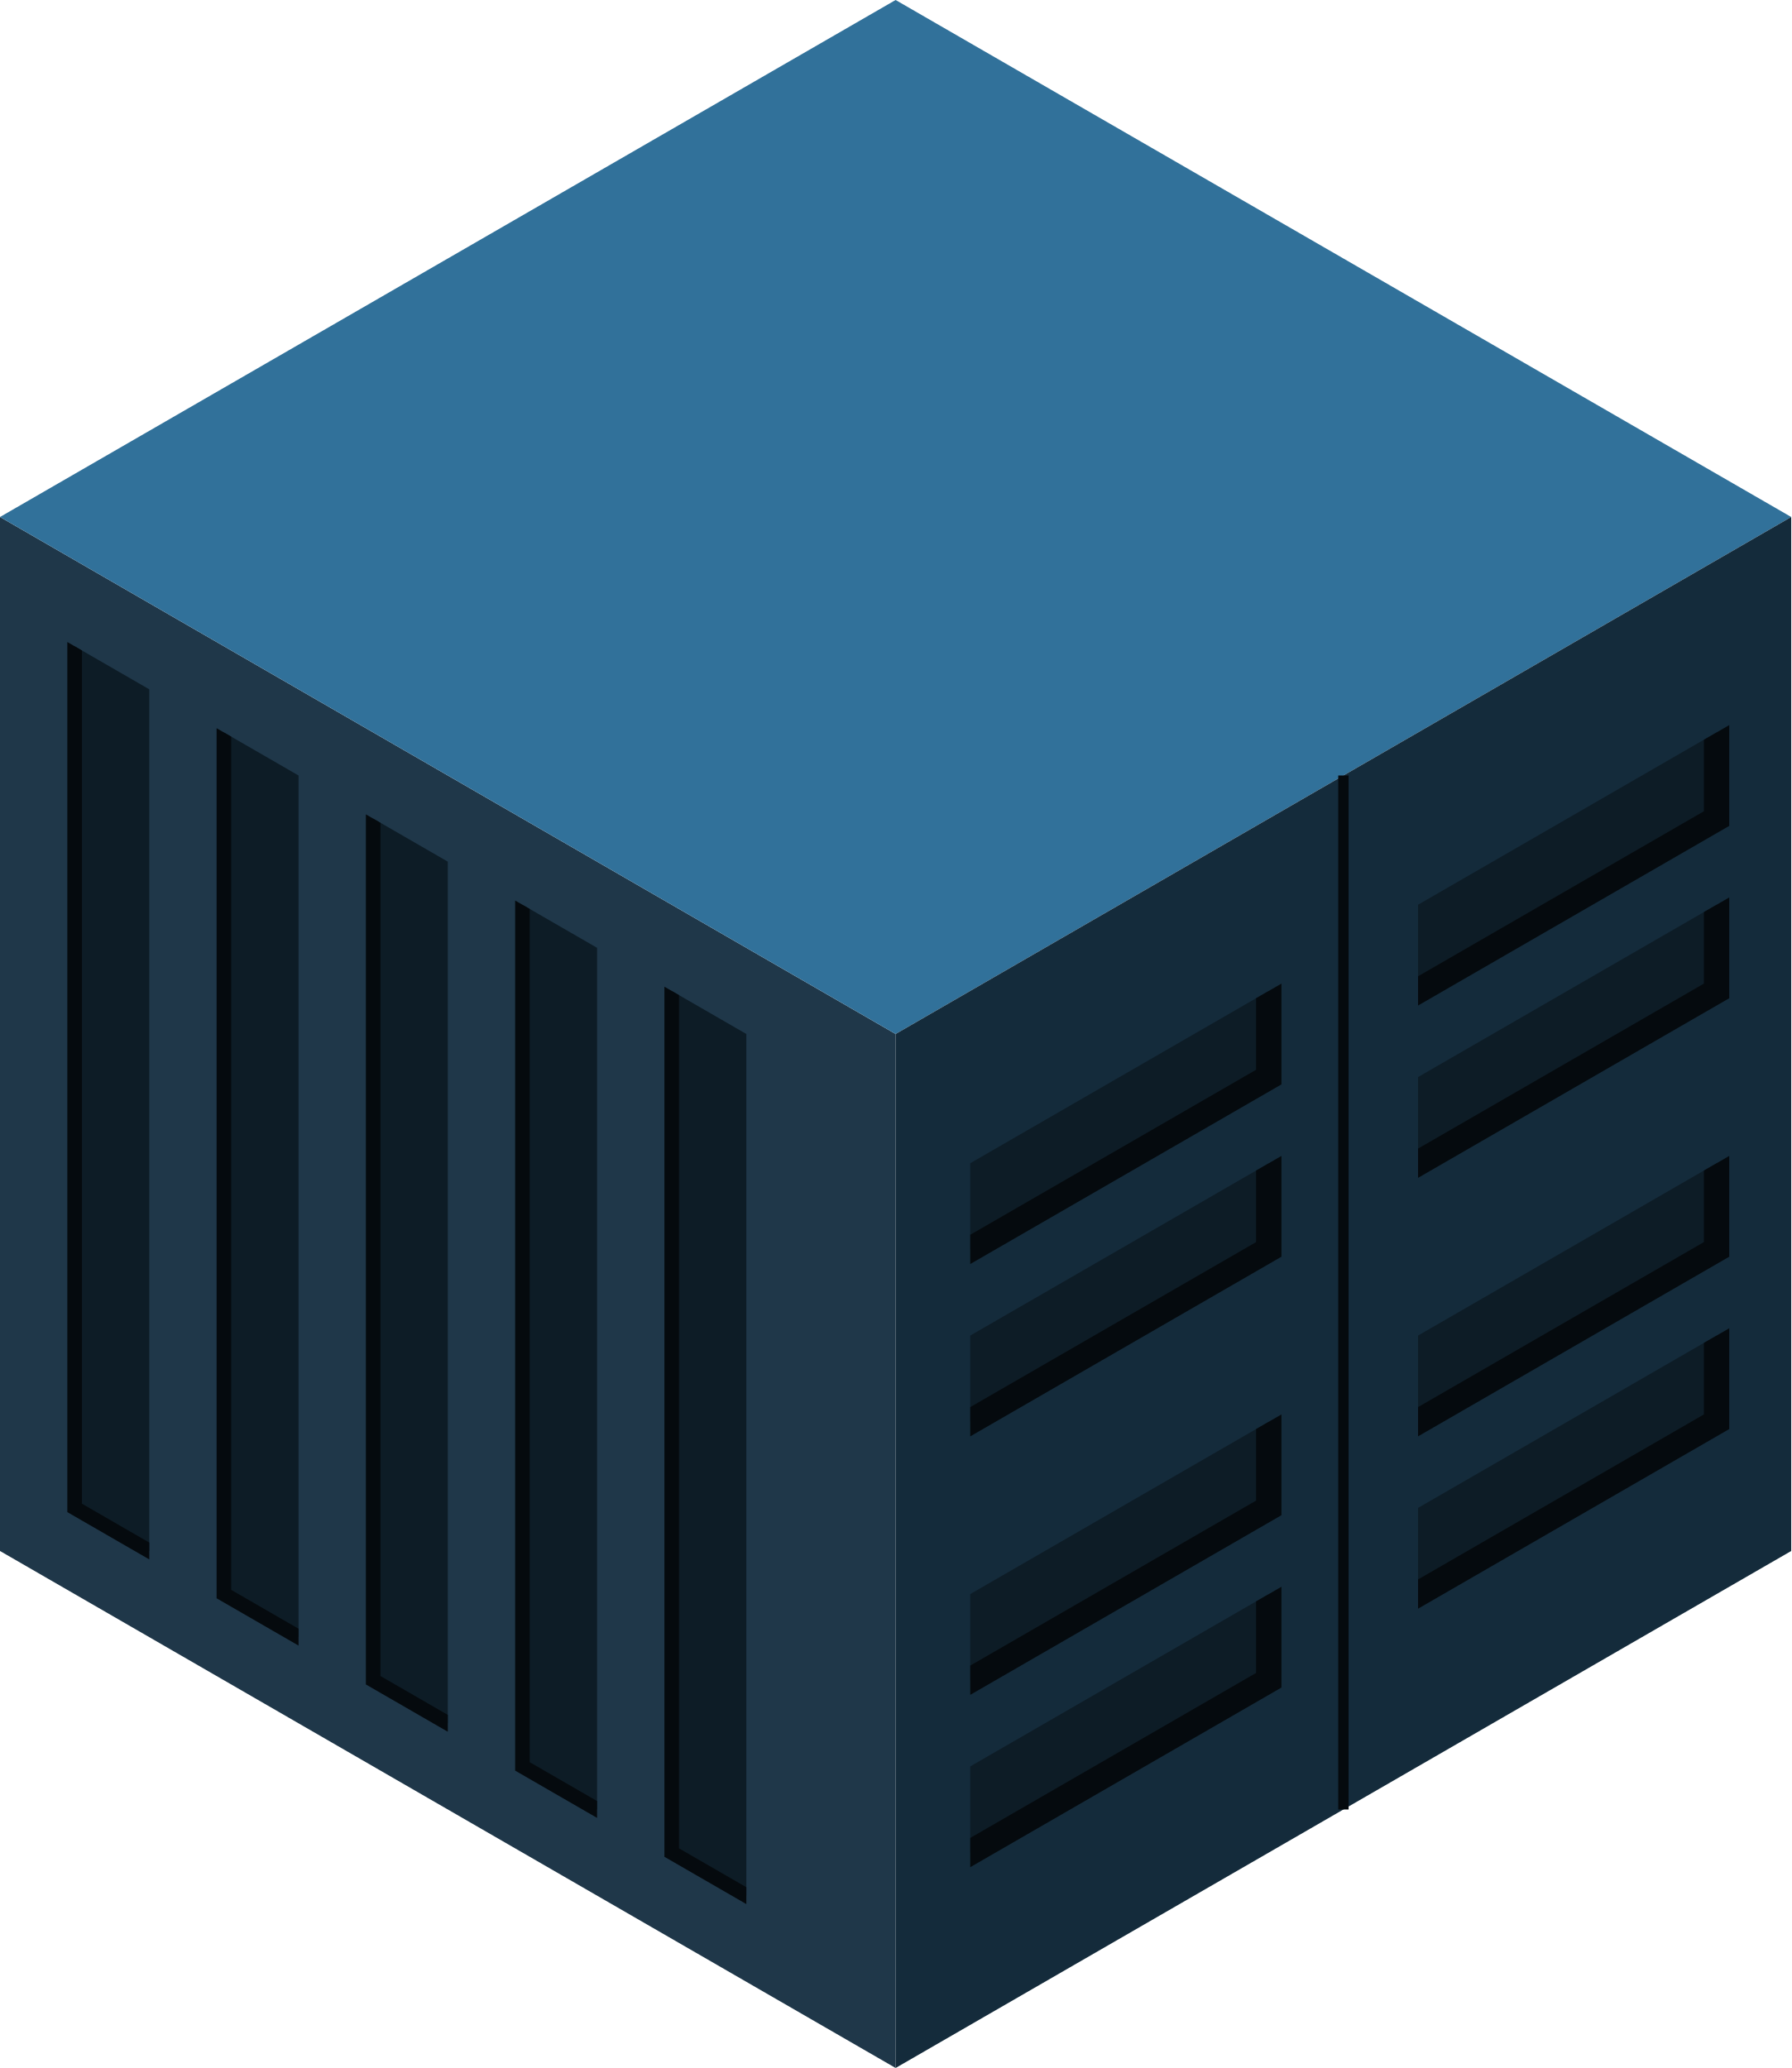
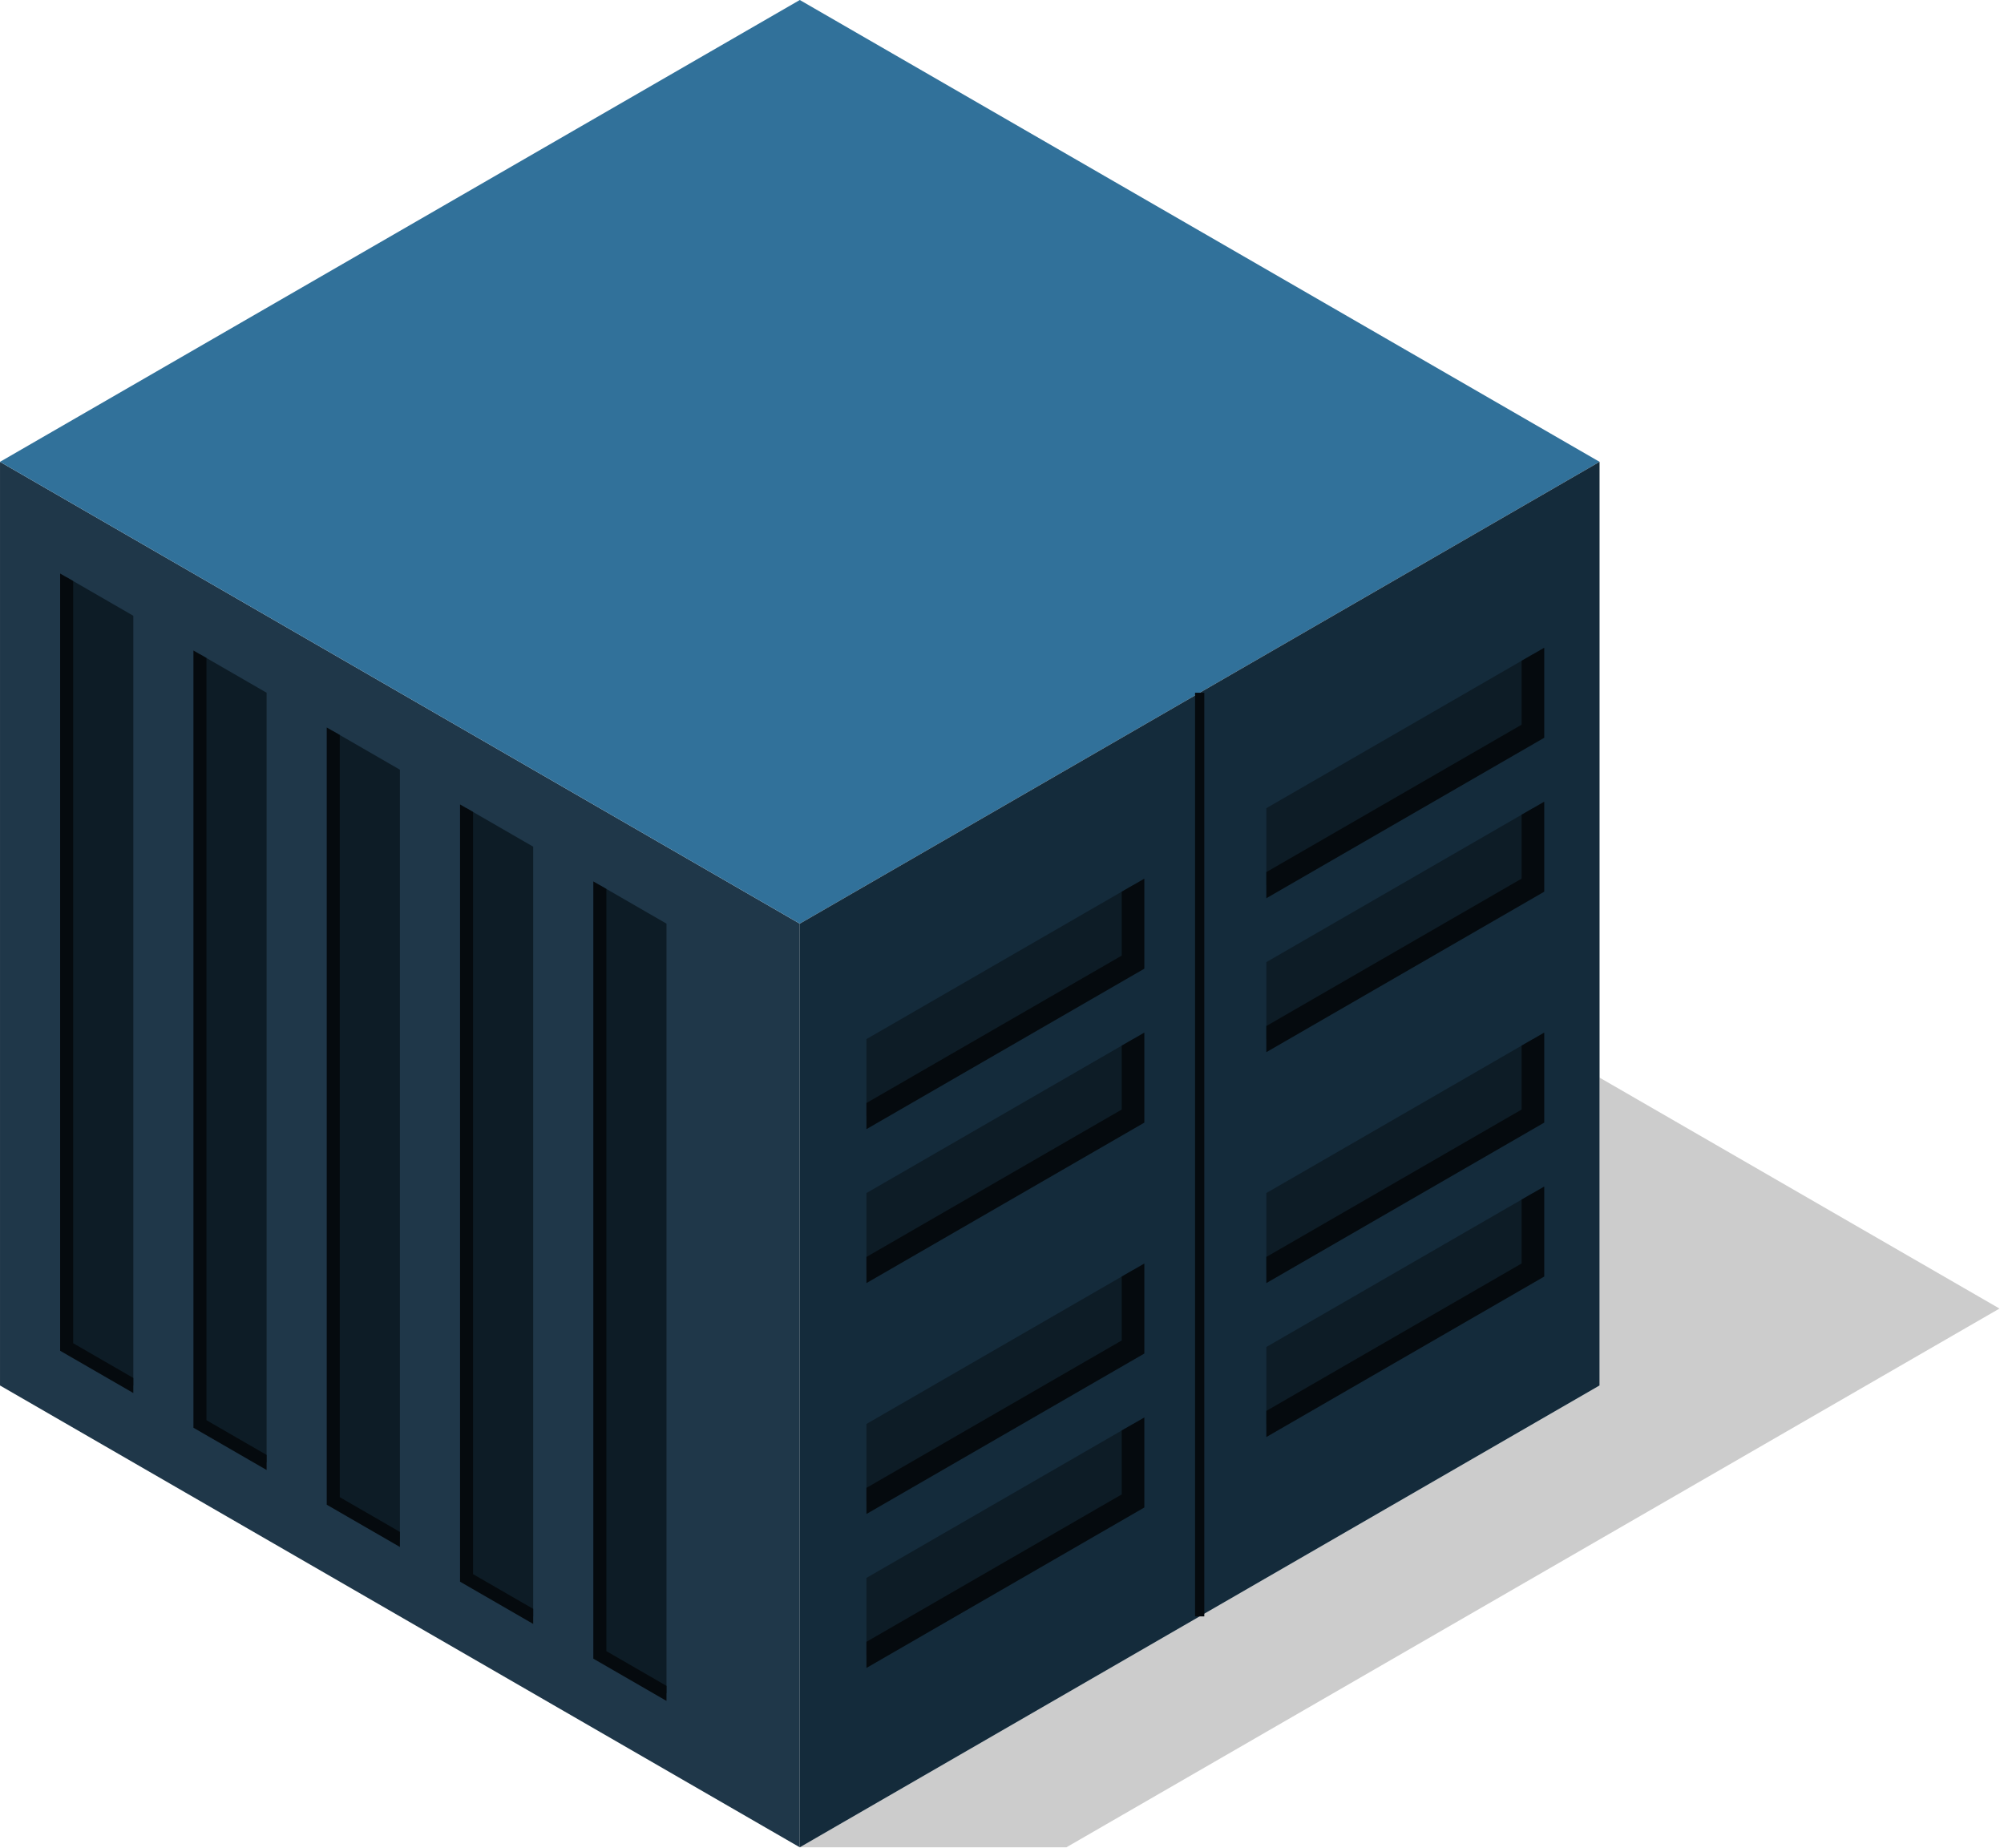
- <svg xmlns="http://www.w3.org/2000/svg" width="45.827mm" height="52.917mm" viewBox="0 0 45.827 52.917" version="1.1" id="svg8">
-   <defs id="defs2" />
-   <g id="layer1" transform="translate(-1.715645,15.96431)">
-     <g id="g6515" transform="matrix(0.2645833,0,0,0.2645833,-237.3092,-258.483)">
-       <g transform="translate(1206.51,751.606)" id="g5433">
-         <g transform="translate(0,317.48)" id="path4950">
-           <path id="path6424" style="fill:#1f3749;fill-rule:nonzero" d="m -303.109,-102.48 v 100 l 86.603,50 v -100 z" />
-         </g>
-         <g transform="translate(0,317.48)" id="path4952">
-           <path id="path6427" style="fill:#31719a;fill-rule:nonzero" d="m -259.808,-127.48 43.302,-25 86.602,50 -86.602,50 -86.603,-50 z" />
-         </g>
-         <g transform="translate(0,317.48)" id="path4954">
-           <path id="path6430" style="fill:#142b3b;fill-rule:nonzero" d="m -129.904,-102.48 v 100 l -86.602,50 v -100 z" />
-         </g>
-         <g transform="matrix(0.866025,0.5,0,1,-38.8685,462.54)" id="path4956">
-           <rect id="rect6433" style="fill:#0d1c26;fill-rule:nonzero" height="83.333" width="8.333" y="-86.647" x="-296.785" />
-         </g>
-         <g transform="matrix(0.866025,0.5,0,1,-24.4347,470.873)" id="path49561">
-           <rect id="rect6436" style="fill:#0d1c26;fill-rule:nonzero" height="83.333" width="8.333" y="-86.647" x="-296.785" />
-         </g>
-         <g transform="matrix(0.866025,0.5,0,1,-10.001,479.206)" id="path49562">
-           <rect id="rect6439" style="fill:#0d1c26;fill-rule:nonzero" height="83.333" width="8.333" y="-86.647" x="-296.785" />
-         </g>
-         <g transform="matrix(0.866025,0.5,0,1,4.43277,487.54)" id="path49563">
-           <rect id="rect6442" style="fill:#0d1c26;fill-rule:nonzero" height="83.333" width="8.333" y="-86.647" x="-296.785" />
-         </g>
-         <g transform="matrix(0.866025,0.5,0,1,18.8665,495.873)" id="path49564">
-           <rect id="rect6445" style="fill:#0d1c26;fill-rule:nonzero" height="83.333" width="8.333" y="-86.647" x="-296.785" />
-         </g>
-         <g transform="matrix(0.866025,0.5,0,1,-39.0619,463.261)" id="path4958">
-           <path id="path6448" style="fill:none;fill-rule:nonzero;stroke:#050a0e;stroke-width:1.63px" d="m -296.562,-87.48 v 83.333 h 8.334" />
-         </g>
-         <g transform="matrix(0.866025,0.5,0,1,-24.6281,471.595)" id="path49581">
-           <path id="path6451" style="fill:none;fill-rule:nonzero;stroke:#050a0e;stroke-width:1.63px" d="m -296.562,-87.48 v 83.333 h 8.334" />
-         </g>
-         <g transform="matrix(0.866025,0.5,0,1,-10.1943,479.928)" id="path49582">
-           <path id="path6454" style="fill:none;fill-rule:nonzero;stroke:#050a0e;stroke-width:1.63px" d="m -296.562,-87.48 v 83.333 h 8.334" />
-         </g>
-         <g transform="matrix(0.866025,0.5,0,1,4.23939,488.261)" id="path49583">
-           <path id="path6457" style="fill:none;fill-rule:nonzero;stroke:#050a0e;stroke-width:1.63px" d="m -296.562,-87.48 v 83.333 h 8.334" />
-         </g>
-         <g transform="matrix(0.866025,0.5,0,1,18.6731,496.595)" id="path49584">
-           <path id="path6460" style="fill:none;fill-rule:nonzero;stroke:#050a0e;stroke-width:1.63px" d="m -296.562,-87.48 v 83.333 h 8.334" />
-         </g>
-         <g transform="translate(0,317.48)" id="path4988">
-           <path id="path6463" style="fill:none;fill-rule:nonzero;stroke:#050a0e;stroke-width:1px" d="m -173.205,-77.48 v 100" />
-         </g>
-         <g transform="matrix(0.866025,-0.5,0,1,-20.3044,241.703)" id="path5062">
-           <path id="path6466" style="fill:#0d1c26;fill-rule:nonzero" d="m -168.221,-73.314 h 33.333 v 8.334 h -33.333 z" />
-         </g>
-         <g transform="matrix(0.866025,-0.5,0,1,-20.3044,258.37)" id="path50621">
-           <path id="path6469" style="fill:#0d1c26;fill-rule:nonzero" d="m -168.221,-73.314 h 33.333 v 8.334 h -33.333 z" />
-         </g>
-         <g transform="matrix(0.866025,-0.5,0,1,-20.3044,283.37)" id="path50622">
-           <path id="path6472" style="fill:#0d1c26;fill-rule:nonzero" d="m -168.221,-73.314 h 33.333 v 8.334 h -33.333 z" />
-         </g>
-         <g transform="matrix(0.866025,-0.5,0,1,-20.3044,300.037)" id="path50623">
-           <path id="path6475" style="fill:#0d1c26;fill-rule:nonzero" d="m -168.221,-73.314 h 33.333 v 8.334 h -33.333 z" />
-         </g>
-         <g transform="matrix(0.866025,-0.5,0,1,-63.6057,325.037)" id="path50624">
-           <path id="path6478" style="fill:#0d1c26;fill-rule:nonzero" d="m -168.221,-73.314 h 33.333 v 8.334 h -33.333 z" />
-         </g>
-         <g transform="matrix(0.866025,-0.5,0,1,-63.6057,308.37)" id="path50625">
-           <path id="path6481" style="fill:#0d1c26;fill-rule:nonzero" d="m -168.221,-73.314 h 33.333 v 8.334 h -33.333 z" />
-         </g>
-         <g transform="matrix(0.866025,-0.5,0,1,-63.6057,283.37)" id="path50626">
-           <path id="path6484" style="fill:#0d1c26;fill-rule:nonzero" d="m -168.221,-73.314 h 33.333 v 8.334 h -33.333 z" />
-         </g>
-         <g transform="matrix(0.866025,-0.5,0,1,-63.6057,266.703)" id="path50627">
-           <path id="path6487" style="fill:#0d1c26;fill-rule:nonzero" d="m -168.221,-73.314 h 33.333 v 8.334 h -33.333 z" />
-         </g>
-         <g transform="matrix(0.866025,-0.5,0,1,-20.3044,250.037)" id="path5064">
-           <path id="path6490" style="fill:none;fill-rule:nonzero;stroke:#050a0e;stroke-width:2.83px" d="m -134.888,-81.647 v 8.333 h -33.333" />
-         </g>
-         <g transform="matrix(0.866025,-0.5,0,1,-20.3044,266.703)" id="path50641">
-           <path id="path6493" style="fill:none;fill-rule:nonzero;stroke:#050a0e;stroke-width:2.83px" d="m -134.888,-81.647 v 8.333 h -33.333" />
-         </g>
-         <g transform="matrix(0.866025,-0.5,0,1,-20.3044,291.703)" id="path50642">
-           <path id="path6496" style="fill:none;fill-rule:nonzero;stroke:#050a0e;stroke-width:2.83px" d="m -134.888,-81.647 v 8.333 h -33.333" />
-         </g>
-         <g transform="matrix(0.866025,-0.5,0,1,-20.3044,308.37)" id="path50643">
-           <path id="path6499" style="fill:none;fill-rule:nonzero;stroke:#050a0e;stroke-width:2.83px" d="m -134.888,-81.647 v 8.333 h -33.333" />
-         </g>
-         <g transform="matrix(0.866025,-0.5,0,1,-63.6057,333.37)" id="path50644">
-           <path id="path6502" style="fill:none;fill-rule:nonzero;stroke:#050a0e;stroke-width:2.83px" d="m -134.888,-81.647 v 8.333 h -33.333" />
-         </g>
-         <g transform="matrix(0.866025,-0.5,0,1,-63.6057,316.703)" id="path50645">
-           <path id="path6505" style="fill:none;fill-rule:nonzero;stroke:#050a0e;stroke-width:2.83px" d="m -134.888,-81.647 v 8.333 h -33.333" />
-         </g>
-         <g transform="matrix(0.866025,-0.5,0,1,-63.6057,291.703)" id="path50646">
-           <path id="path6508" style="fill:none;fill-rule:nonzero;stroke:#050a0e;stroke-width:2.83px" d="m -134.888,-81.647 v 8.333 h -33.333" />
-         </g>
-         <g transform="matrix(0.866025,-0.5,0,1,-63.6057,275.037)" id="path50647">
-           <path id="path6511" style="fill:none;fill-rule:nonzero;stroke:#050a0e;stroke-width:2.83px" d="m -134.888,-81.647 v 8.333 h -33.333" />
-         </g>
+ <svg xmlns="http://www.w3.org/2000/svg" width="100%" height="100%" viewBox="0 0 217 200" version="1.1" xml:space="preserve" style="fill-rule:evenodd;clip-rule:evenodd;">
+   <g transform="matrix(1,0,0,1,-1010.36,-300)">
+     <g id="Container-petrol" transform="matrix(1,0,0,1,1313.47,135)">
+       <g transform="matrix(1,0,0,1,-2128.98,-1247.47)">
+         <path d="M1912.47,1612.47L1941.34,1612.47L2042.38,1554.14L1999.08,1529.14L1999.08,1562.47L1912.47,1612.47Z" style="fill-opacity:0.2;" />
+       </g>
+       <g id="path4950" transform="matrix(1,0,0,1,0,317.48)">
+         <path d="M-303.109,-102.48L-303.109,-2.48L-216.506,47.52L-216.506,-52.48L-303.109,-102.48Z" style="fill:rgb(31,55,73);fill-rule:nonzero;" />
+       </g>
+       <g id="path4952" transform="matrix(1,0,0,1,0,317.48)">
+         <path d="M-259.808,-127.48L-216.506,-152.48L-129.904,-102.48L-216.506,-52.48L-303.109,-102.48L-259.808,-127.48Z" style="fill:rgb(49,113,154);fill-rule:nonzero;" />
+       </g>
+       <g id="path4954" transform="matrix(1,0,0,1,0,317.48)">
+         <path d="M-129.904,-102.48L-129.904,-2.48L-216.506,47.52L-216.506,-52.48L-129.904,-102.48Z" style="fill:rgb(20,43,59);fill-rule:nonzero;" />
+       </g>
+       <g id="path4956" transform="matrix(0.866025,0.5,-4.80741e-17,1,-38.8685,462.54)">
+         <rect x="-296.785" y="-86.647" width="8.333" height="83.333" style="fill:rgb(13,28,38);fill-rule:nonzero;" />
+       </g>
+       <g id="path49561" transform="matrix(0.866025,0.5,-4.80741e-17,1,-24.4347,470.873)">
+         <rect x="-296.785" y="-86.647" width="8.333" height="83.333" style="fill:rgb(13,28,38);fill-rule:nonzero;" />
+       </g>
+       <g id="path49562" transform="matrix(0.866025,0.5,-4.80741e-17,1,-10.001,479.206)">
+         <rect x="-296.785" y="-86.647" width="8.333" height="83.333" style="fill:rgb(13,28,38);fill-rule:nonzero;" />
+       </g>
+       <g id="path49563" transform="matrix(0.866025,0.5,-4.80741e-17,1,4.43277,487.54)">
+         <rect x="-296.785" y="-86.647" width="8.333" height="83.333" style="fill:rgb(13,28,38);fill-rule:nonzero;" />
+       </g>
+       <g id="path49564" transform="matrix(0.866025,0.5,-4.80741e-17,1,18.8665,495.873)">
+         <rect x="-296.785" y="-86.647" width="8.333" height="83.333" style="fill:rgb(13,28,38);fill-rule:nonzero;" />
+       </g>
+       <g id="path4958" transform="matrix(0.866025,0.5,-4.80741e-17,1,-39.0619,463.261)">
+         <path d="M-296.562,-87.48L-296.562,-4.147L-288.228,-4.147" style="fill:none;fill-rule:nonzero;stroke:rgb(5,10,14);stroke-width:1.63px;" />
+       </g>
+       <g id="path49581" transform="matrix(0.866025,0.5,-4.80741e-17,1,-24.6281,471.595)">
+         <path d="M-296.562,-87.48L-296.562,-4.147L-288.228,-4.147" style="fill:none;fill-rule:nonzero;stroke:rgb(5,10,14);stroke-width:1.63px;" />
+       </g>
+       <g id="path49582" transform="matrix(0.866025,0.5,-4.80741e-17,1,-10.1943,479.928)">
+         <path d="M-296.562,-87.48L-296.562,-4.147L-288.228,-4.147" style="fill:none;fill-rule:nonzero;stroke:rgb(5,10,14);stroke-width:1.63px;" />
+       </g>
+       <g id="path49583" transform="matrix(0.866025,0.5,-4.80741e-17,1,4.23939,488.261)">
+         <path d="M-296.562,-87.48L-296.562,-4.147L-288.228,-4.147" style="fill:none;fill-rule:nonzero;stroke:rgb(5,10,14);stroke-width:1.63px;" />
+       </g>
+       <g id="path49584" transform="matrix(0.866025,0.5,-4.80741e-17,1,18.6731,496.595)">
+         <path d="M-296.562,-87.48L-296.562,-4.147L-288.228,-4.147" style="fill:none;fill-rule:nonzero;stroke:rgb(5,10,14);stroke-width:1.63px;" />
+       </g>
+       <g id="path4988" transform="matrix(1,0,0,1,0,317.48)">
+         <path d="M-173.205,-77.48L-173.205,22.52" style="fill:none;fill-rule:nonzero;stroke:rgb(5,10,14);stroke-width:1px;" />
+       </g>
+       <g id="path5062" transform="matrix(0.866025,-0.5,4.80741e-17,1,-20.3044,241.703)">
+         <path d="M-168.221,-73.314L-134.888,-73.314L-134.888,-64.98L-168.221,-64.98L-168.221,-73.314Z" style="fill:rgb(13,28,38);fill-rule:nonzero;" />
+       </g>
+       <g id="path50621" transform="matrix(0.866025,-0.5,4.80741e-17,1,-20.3044,258.37)">
+         <path d="M-168.221,-73.314L-134.888,-73.314L-134.888,-64.98L-168.221,-64.98L-168.221,-73.314Z" style="fill:rgb(13,28,38);fill-rule:nonzero;" />
+       </g>
+       <g id="path50622" transform="matrix(0.866025,-0.5,4.80741e-17,1,-20.3044,283.37)">
+         <path d="M-168.221,-73.314L-134.888,-73.314L-134.888,-64.98L-168.221,-64.98L-168.221,-73.314Z" style="fill:rgb(13,28,38);fill-rule:nonzero;" />
+       </g>
+       <g id="path50623" transform="matrix(0.866025,-0.5,4.80741e-17,1,-20.3044,300.037)">
+         <path d="M-168.221,-73.314L-134.888,-73.314L-134.888,-64.98L-168.221,-64.98L-168.221,-73.314Z" style="fill:rgb(13,28,38);fill-rule:nonzero;" />
+       </g>
+       <g id="path50624" transform="matrix(0.866025,-0.5,4.80741e-17,1,-63.6057,325.037)">
+         <path d="M-168.221,-73.314L-134.888,-73.314L-134.888,-64.98L-168.221,-64.98L-168.221,-73.314Z" style="fill:rgb(13,28,38);fill-rule:nonzero;" />
+       </g>
+       <g id="path50625" transform="matrix(0.866025,-0.5,4.80741e-17,1,-63.6057,308.37)">
+         <path d="M-168.221,-73.314L-134.888,-73.314L-134.888,-64.98L-168.221,-64.98L-168.221,-73.314Z" style="fill:rgb(13,28,38);fill-rule:nonzero;" />
+       </g>
+       <g id="path50626" transform="matrix(0.866025,-0.5,4.80741e-17,1,-63.6057,283.37)">
+         <path d="M-168.221,-73.314L-134.888,-73.314L-134.888,-64.98L-168.221,-64.98L-168.221,-73.314Z" style="fill:rgb(13,28,38);fill-rule:nonzero;" />
+       </g>
+       <g id="path50627" transform="matrix(0.866025,-0.5,4.80741e-17,1,-63.6057,266.703)">
+         <path d="M-168.221,-73.314L-134.888,-73.314L-134.888,-64.98L-168.221,-64.98L-168.221,-73.314Z" style="fill:rgb(13,28,38);fill-rule:nonzero;" />
+       </g>
+       <g id="path5064" transform="matrix(0.866025,-0.5,4.80741e-17,1,-20.3044,250.037)">
+         <path d="M-134.888,-81.647L-134.888,-73.314L-168.221,-73.314" style="fill:none;fill-rule:nonzero;stroke:rgb(5,10,14);stroke-width:2.83px;" />
+       </g>
+       <g id="path50641" transform="matrix(0.866025,-0.5,4.80741e-17,1,-20.3044,266.703)">
+         <path d="M-134.888,-81.647L-134.888,-73.314L-168.221,-73.314" style="fill:none;fill-rule:nonzero;stroke:rgb(5,10,14);stroke-width:2.83px;" />
+       </g>
+       <g id="path50642" transform="matrix(0.866025,-0.5,4.80741e-17,1,-20.3044,291.703)">
+         <path d="M-134.888,-81.647L-134.888,-73.314L-168.221,-73.314" style="fill:none;fill-rule:nonzero;stroke:rgb(5,10,14);stroke-width:2.83px;" />
+       </g>
+       <g id="path50643" transform="matrix(0.866025,-0.5,4.80741e-17,1,-20.3044,308.37)">
+         <path d="M-134.888,-81.647L-134.888,-73.314L-168.221,-73.314" style="fill:none;fill-rule:nonzero;stroke:rgb(5,10,14);stroke-width:2.83px;" />
+       </g>
+       <g id="path50644" transform="matrix(0.866025,-0.5,4.80741e-17,1,-63.6057,333.37)">
+         <path d="M-134.888,-81.647L-134.888,-73.314L-168.221,-73.314" style="fill:none;fill-rule:nonzero;stroke:rgb(5,10,14);stroke-width:2.83px;" />
+       </g>
+       <g id="path50645" transform="matrix(0.866025,-0.5,4.80741e-17,1,-63.6057,316.703)">
+         <path d="M-134.888,-81.647L-134.888,-73.314L-168.221,-73.314" style="fill:none;fill-rule:nonzero;stroke:rgb(5,10,14);stroke-width:2.83px;" />
+       </g>
+       <g id="path50646" transform="matrix(0.866025,-0.5,4.80741e-17,1,-63.6057,291.703)">
+         <path d="M-134.888,-81.647L-134.888,-73.314L-168.221,-73.314" style="fill:none;fill-rule:nonzero;stroke:rgb(5,10,14);stroke-width:2.83px;" />
+       </g>
+       <g id="path50647" transform="matrix(0.866025,-0.5,4.80741e-17,1,-63.6057,275.037)">
+         <path d="M-134.888,-81.647L-134.888,-73.314L-168.221,-73.314" style="fill:none;fill-rule:nonzero;stroke:rgb(5,10,14);stroke-width:2.83px;" />
      </g>
    </g>
  </g>
</svg>
